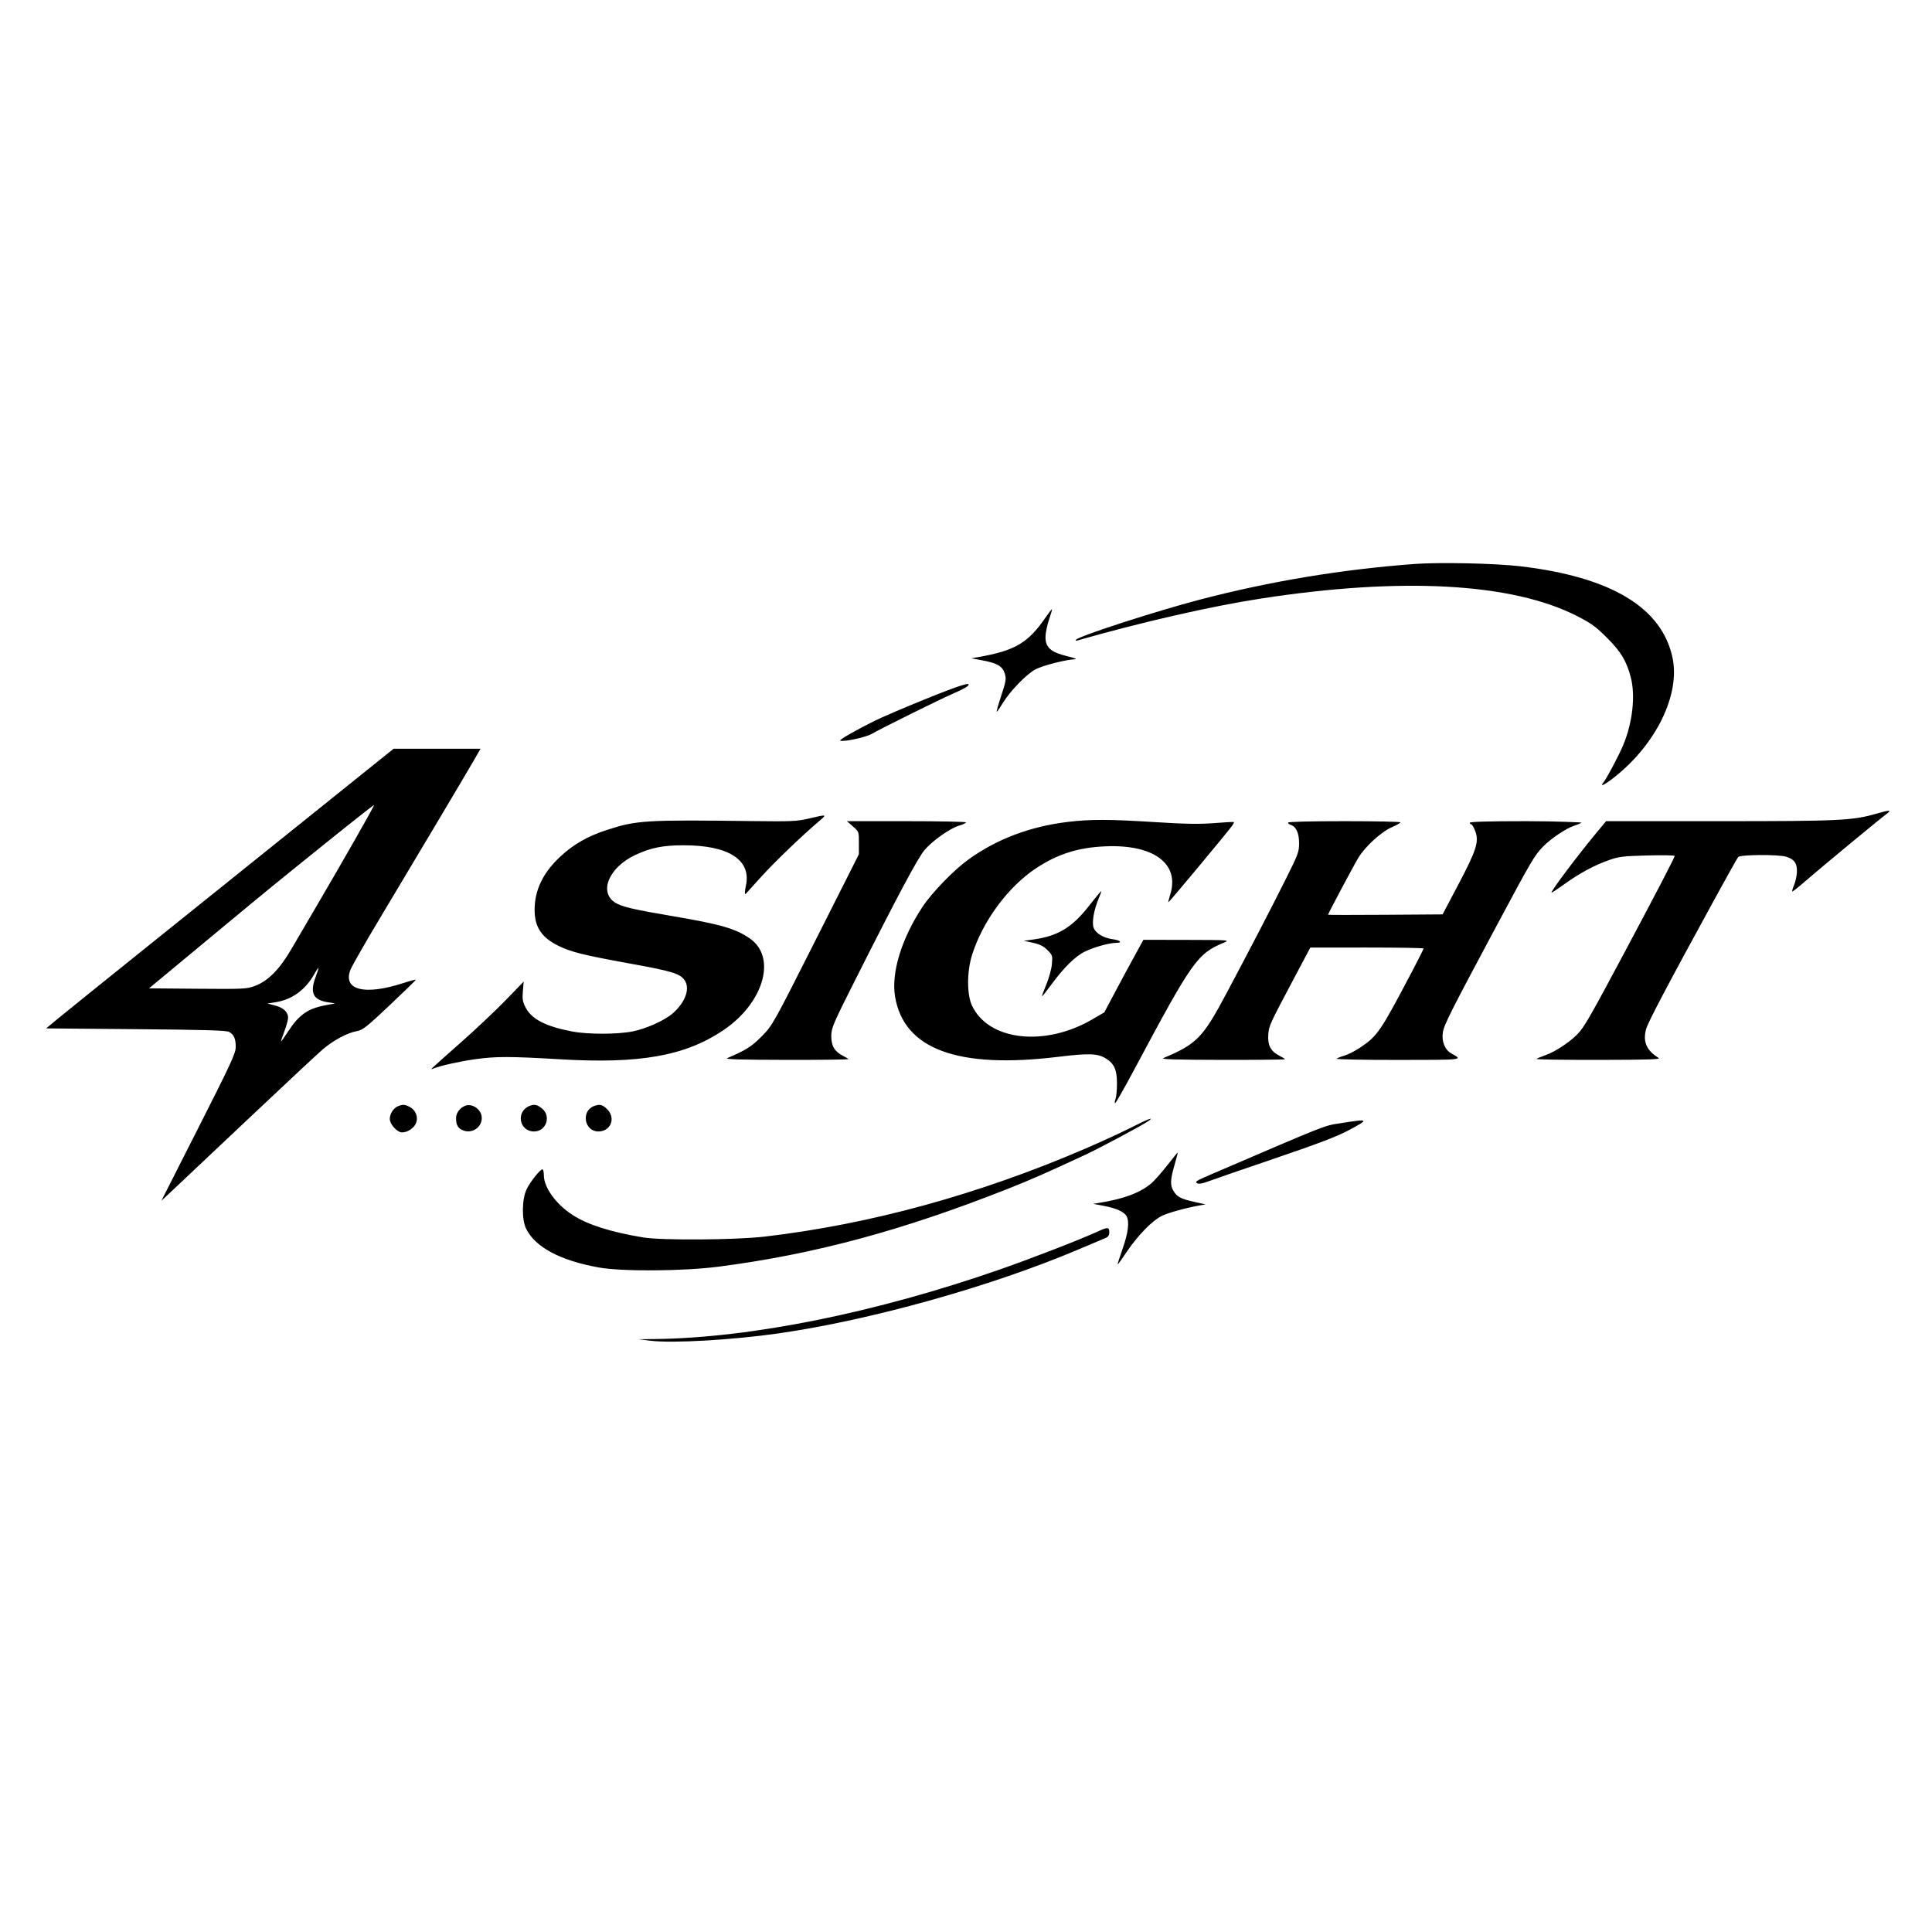
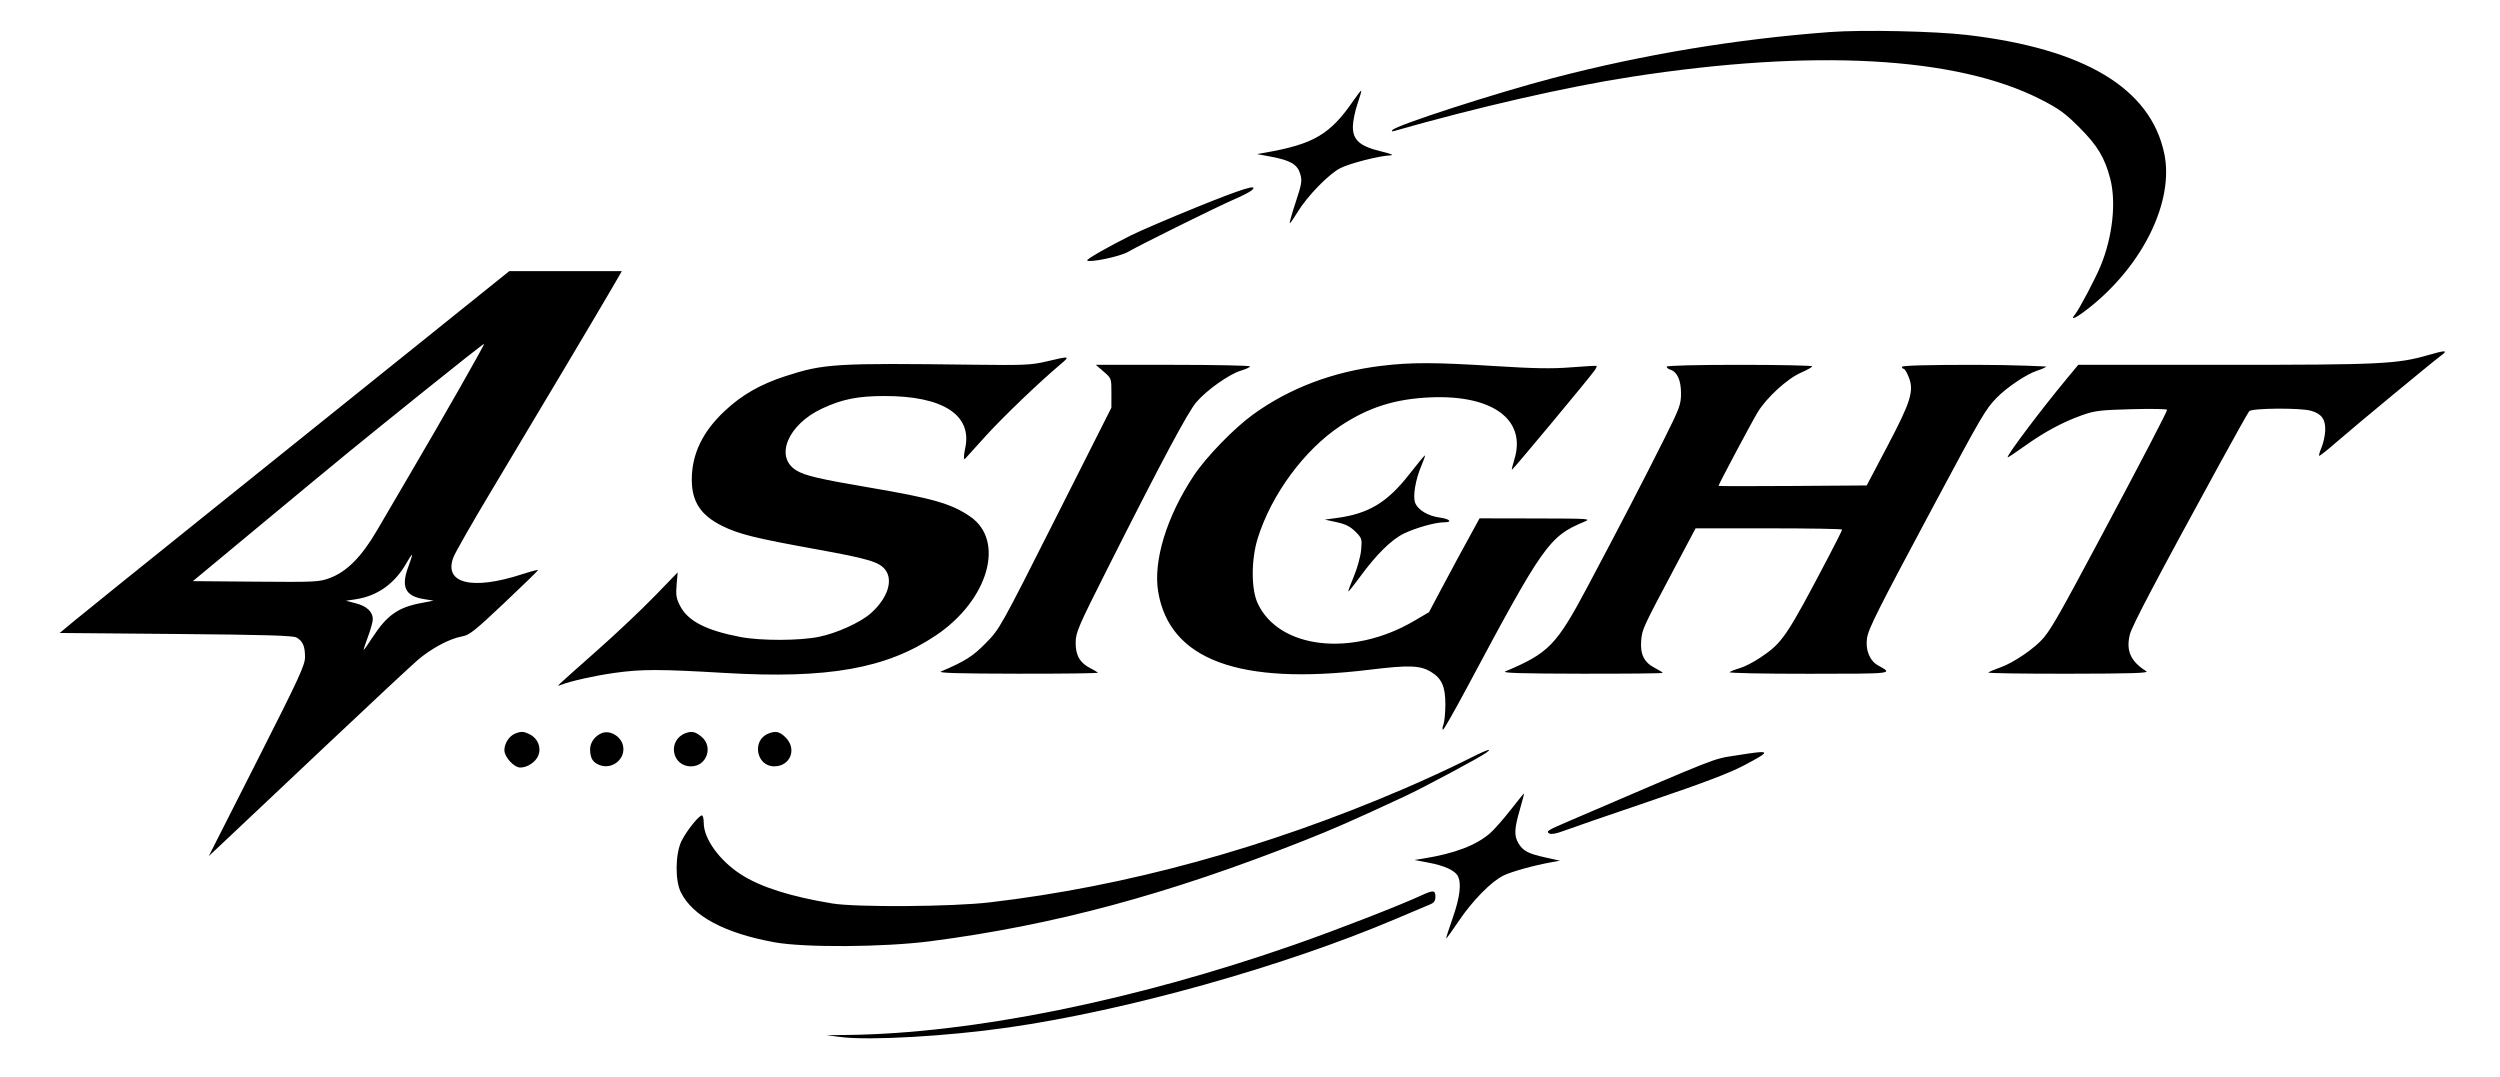
- <svg xmlns="http://www.w3.org/2000/svg" viewBox="0 0 1254 1254">
+ <svg xmlns="http://www.w3.org/2000/svg" viewBox="0 350 1254 540">
  <style>
    @keyframes cinematic-in {
      0% { opacity: 0; transform: scale(0.6); filter: blur(12px); }
      100% { opacity: 1; transform: scale(1); filter: blur(0px); }
    }
    .logo-container {
      transform-origin: 627px 627px;
      animation: cinematic-in 1s cubic-bezier(0.22, 0.61, 0.36, 1) forwards;
      transition: transform 0.4s cubic-bezier(0.25, 0.46, 0.45, 0.94);
    }
    .logo-container:hover {
      transform: scale(1.03) skewX(2deg) skewY(-1deg);
    }
  </style>
  <g class="logo-container">
    <path d="M 918 366.067 C 870.848 369.581, 824.184 377.329, 779 389.146 C 750.439 396.615, 700.920 412.625, 698.500 415.172 C 697.811 415.898, 698.121 416.047, 699.500 415.654 C 741.183 403.750, 785.890 393.541, 818.256 388.534 C 909.644 374.396, 981.397 378.336, 1023.500 399.804 C 1032.805 404.548, 1035.816 406.729, 1043.040 413.956 C 1052.102 423.023, 1055.741 429.068, 1058.492 439.631 C 1061.590 451.526, 1059.658 468.930, 1053.623 483.500 C 1050.984 489.871, 1042.878 505.237, 1040.897 507.624 C 1037.924 511.206, 1041.414 509.567, 1048.141 504.221 C 1075.079 482.815, 1090.596 450.819, 1085.591 427 C 1078.723 394.317, 1045.637 374.437, 986.622 367.534 C 970.374 365.633, 934.200 364.860, 918 366.067 M 679 400.293 C 667.257 417.432, 659.020 422.299, 634.500 426.584 L 630.500 427.283 637.500 428.591 C 647.296 430.421, 650.754 432.448, 652.176 437.194 C 653.218 440.672, 652.985 442.125, 649.879 451.532 C 647.978 457.289, 646.665 461.987, 646.962 461.972 C 647.258 461.956, 649.027 459.421, 650.894 456.337 C 655.700 448.401, 666.534 437.270, 672.294 434.351 C 677.159 431.886, 691.774 428.156, 697.500 427.919 C 699.419 427.839, 697.616 427.100, 692.500 425.868 C 681.960 423.329, 678.450 420.136, 678.609 413.229 C 678.669 410.628, 679.704 405.635, 680.909 402.133 C 682.114 398.632, 682.965 395.636, 682.800 395.475 C 682.635 395.315, 680.925 397.483, 679 400.293 M 600 454.028 C 586.525 459.495, 571.900 465.765, 567.500 467.960 C 555.496 473.951, 544.765 480.099, 545.329 480.663 C 546.539 481.872, 561.789 478.668, 565.760 476.369 C 572.176 472.657, 610.444 453.723, 619 450.029 C 623.125 448.248, 627.159 446.163, 627.964 445.395 C 631.478 442.047, 623.336 444.561, 600 454.028 M 205.354 526.250 C 177.797 548.388, 130.331 586.505, 99.875 610.956 C 69.419 635.407, 41.225 658.132, 37.222 661.456 L 29.945 667.500 88.222 668 C 132.812 668.383, 147.023 668.799, 148.727 669.773 C 151.869 671.569, 153 674.154, 153 679.539 C 153 683.656, 150.138 689.853, 128.858 731.822 L 104.716 779.434 114.257 770.467 C 119.504 765.535, 141.731 744.569, 163.649 723.877 C 185.567 703.184, 206.200 683.935, 209.500 681.102 C 216.342 675.227, 225.538 670.319, 231.730 669.238 C 235.432 668.592, 238.068 666.507, 252.888 652.500 C 262.199 643.700, 269.858 636.251, 269.908 635.948 C 269.959 635.644, 266.288 636.605, 261.750 638.083 C 236.759 646.225, 222.421 642.661, 227.427 629.553 C 228.353 627.127, 236.889 612.173, 246.396 596.321 C 268.883 558.827, 301.077 504.728, 307.137 494.250 L 311.909 486 283.684 486 L 255.459 486 205.354 526.250 M 211.890 546.846 C 175.431 576.210, 174.916 576.632, 131.118 612.972 L 96.735 641.500 128.293 641.764 C 158.252 642.015, 160.135 641.922, 165.460 639.929 C 174.056 636.713, 181.451 629.210, 189.260 615.781 C 192.869 609.577, 200.186 597.075, 205.520 588 C 222.067 559.853, 243.154 522.820, 242.819 522.498 C 242.644 522.330, 228.725 533.286, 211.890 546.846 M 1218 528.106 C 1202.441 532.604, 1194.210 533, 1116.193 533 L 1042.455 533 1036.448 540.250 C 1023.619 555.732, 1007 577.818, 1007 579.384 C 1007 579.672, 1010.712 577.236, 1015.250 573.970 C 1025.199 566.810, 1034.577 561.744, 1044.277 558.291 C 1050.714 556, 1053.433 555.668, 1069.250 555.248 C 1079.013 554.989, 1087 555.127, 1087 555.555 C 1087 556.524, 1074.433 580.676, 1054.247 618.500 C 1033.561 657.262, 1029.327 664.746, 1025.279 669.695 C 1020.964 674.973, 1010.122 682.421, 1003.247 684.831 C 1000.358 685.844, 997.695 686.971, 997.330 687.336 C 996.965 687.701, 1015.079 687.974, 1037.583 687.941 C 1069.663 687.895, 1078.087 687.625, 1076.586 686.691 C 1068.708 681.788, 1066.265 676.268, 1068.376 668.133 C 1069.517 663.731, 1081.992 640.050, 1113.478 582.510 C 1120.999 568.766, 1127.624 556.954, 1128.199 556.260 C 1129.493 554.701, 1153.680 554.506, 1159.100 556.011 C 1164.462 557.500, 1166.532 560.319, 1166.333 565.857 C 1166.241 568.411, 1165.427 572.236, 1164.524 574.358 C 1163.621 576.480, 1163.065 578.398, 1163.287 578.620 C 1163.509 578.842, 1167.473 575.717, 1172.095 571.676 C 1180.866 564.008, 1219.638 531.923, 1224.627 528.205 C 1228.087 525.626, 1226.652 525.605, 1218 528.106 M 525 531.284 C 517.336 533.094, 513.794 533.258, 489 532.947 C 418.775 532.066, 413.354 532.392, 394 538.670 C 381.404 542.755, 372.161 548.047, 363.546 556.106 C 352.383 566.548, 347 577.777, 347 590.621 C 347 601.700, 351.518 608.519, 362.410 613.881 C 370.669 617.947, 378.766 619.953, 409.123 625.453 C 435.576 630.246, 440.932 631.827, 444.019 635.751 C 448.225 641.098, 445.158 650.289, 436.693 657.704 C 431.443 662.303, 419.735 667.602, 410.792 669.427 C 400.980 671.429, 381.615 671.467, 371.352 669.503 C 354.209 666.223, 345.087 661.532, 341.175 653.985 C 339.226 650.227, 338.936 648.497, 339.381 643.310 L 339.914 637.119 328.207 649.195 C 321.768 655.836, 308.850 668.029, 299.500 676.291 C 290.150 684.552, 281.825 691.981, 281 692.798 C 279.669 694.116, 279.726 694.195, 281.500 693.494 C 286.270 691.610, 298.304 688.925, 308.284 687.519 C 321.784 685.617, 330.878 685.622, 363.500 687.545 C 415.355 690.602, 444.691 685.383, 469.500 668.685 C 495.765 651.008, 504.332 621.268, 486.661 609.111 C 477.232 602.623, 467.896 599.948, 435.500 594.450 C 411.128 590.314, 403.680 588.557, 399.422 585.941 C 388.412 579.175, 395.196 562.931, 412.377 554.922 C 422.428 550.236, 430.194 548.670, 443.500 548.643 C 473.076 548.583, 487.886 558.200, 484.109 575.012 C 483.257 578.802, 483.343 581.325, 484.276 579.917 C 484.428 579.688, 489.020 574.611, 494.482 568.635 C 503.580 558.681, 520.986 542, 531.930 532.746 C 536.913 528.532, 536.772 528.503, 525 531.284 M 692.909 533.500 C 668.600 536.446, 646.954 544.635, 628.667 557.802 C 619.100 564.689, 604.990 579.231, 598.771 588.611 C 585.198 609.085, 578.356 631.442, 580.949 646.855 C 586.696 681.020, 621.563 693.901, 686.792 685.957 C 706.813 683.518, 712.347 683.708, 717.792 687.020 C 723.164 690.287, 724.992 694.388, 724.996 703.185 C 724.998 707.412, 724.561 712.024, 724.025 713.435 C 723.488 714.846, 723.392 716, 723.810 716 C 724.228 716, 729.677 706.438, 735.918 694.750 C 774.067 623.315, 777.050 619.089, 794.452 611.806 C 798.393 610.156, 797.756 610.110, 770.320 610.056 L 742.140 610 737.912 617.750 C 735.587 622.013, 732.574 627.525, 731.218 630 C 729.861 632.475, 726.058 639.580, 722.766 645.790 L 716.781 657.080 709.184 661.526 C 678.070 679.740, 641.383 675.515, 630.799 652.500 C 627.539 645.411, 627.567 630.643, 630.861 620.054 C 637.675 598.143, 654.171 575.709, 672.327 563.658 C 686.402 554.316, 699.744 550.082, 717.500 549.322 C 748.769 547.983, 765.754 560.542, 759.603 580.453 C 758.762 583.178, 758.194 585.528, 758.343 585.676 C 758.615 585.949, 797.116 539.707, 799.765 535.925 C 800.557 534.795, 801.046 533.733, 800.852 533.564 C 800.658 533.395, 794.908 533.704, 788.074 534.251 C 778.509 535.016, 769.641 534.868, 749.574 533.606 C 719.610 531.721, 707.770 531.699, 692.909 533.500 M 553.583 536.388 C 557.481 539.759, 557.500 539.812, 557.485 547.138 L 557.471 554.500 529.485 609.970 C 501.805 664.837, 501.424 665.518, 494.500 672.563 C 487.937 679.240, 484.071 681.687, 472 686.805 C 470.181 687.576, 480.638 687.883, 510.417 687.932 C 532.921 687.970, 551.069 687.736, 550.746 687.412 C 550.423 687.089, 548.692 686.077, 546.900 685.162 C 541.655 682.486, 539.492 678.701, 539.555 672.310 C 539.606 667.198, 540.817 664.378, 555.304 635.636 C 582.773 581.137, 595.839 556.664, 600.129 551.678 C 605.389 545.566, 616.650 537.620, 622.499 535.892 C 624.975 535.161, 627 534.212, 627 533.782 C 627 533.352, 609.600 533, 588.333 533 L 549.667 533 553.583 536.388 M 836 533.933 C 836 534.446, 836.860 535.138, 837.911 535.472 C 841.306 536.549, 843.200 540.779, 843.200 547.287 C 843.200 552.887, 842.560 554.619, 834.651 570.420 C 824.485 590.732, 812.170 614.456, 796.197 644.500 C 780.690 673.665, 776.851 677.608, 755 686.812 C 753.190 687.574, 763.746 687.883, 793.250 687.932 C 815.663 687.970, 834 687.784, 834 687.520 C 834 687.257, 832.209 686.127, 830.021 685.011 C 824.707 682.300, 822.655 678.173, 823.222 671.338 C 823.698 665.597, 823.893 665.173, 840.293 634.261 L 850.500 615.022 887.250 615.011 C 907.462 615.011, 924 615.291, 924 615.646 C 924 616.001, 921.024 621.964, 917.387 628.896 C 896.015 669.626, 894.135 672.406, 882.857 679.937 C 879.528 682.160, 874.936 684.509, 872.652 685.158 C 870.369 685.806, 868.073 686.711, 867.550 687.169 C 867.028 687.626, 885.028 687.986, 907.550 687.968 C 950.641 687.935, 949.740 688.044, 942.033 683.773 C 937.839 681.448, 935.623 676, 936.498 670.164 C 937.233 665.262, 941.448 656.876, 970.257 603 C 994.033 558.536, 995.936 555.279, 1001.431 549.624 C 1006.640 544.265, 1016.533 537.622, 1021.822 535.933 C 1023.845 535.287, 1025.927 534.363, 1026.450 533.879 C 1026.998 533.879, 1011.859 533, 990.700 533 C 966.900 533, 954 533.351, 954 534 C 954 534.550, 954.413 535, 954.917 535 C 955.422 535, 956.589 536.975, 957.511 539.390 C 960.113 546.204, 958.405 551.631, 946.618 574 L 936.343 593.500 899.171 593.762 C 878.727 593.906, 862 593.888, 862 593.722 C 862 593.017, 878.493 562.014, 881.642 556.800 C 886.103 549.413, 896.573 539.864, 903.502 536.865 C 906.507 535.564, 908.974 534.163, 908.983 533.750 C 908.992 533.337, 892.575 533, 872.500 533 C 850.592 533, 836 533.373, 836 533.933 M 706.992 587.776 C 695.909 602.012, 686.545 607.670, 670.500 609.824 L 664.500 610.630 670.466 611.931 C 674.903 612.898, 677.307 614.107, 679.851 616.651 C 683.134 619.934, 683.250 620.304, 682.746 625.864 C 682.457 629.050, 680.830 634.967, 679.129 639.014 C 677.429 643.060, 676.169 646.502, 676.329 646.663 C 676.490 646.823, 679.209 643.415, 682.372 639.090 C 690.435 628.067, 697.991 620.636, 704.194 617.632 C 710.105 614.768, 719.943 612, 724.210 612 C 728.774 612, 727.378 610.308, 722.250 609.624 C 716.313 608.833, 711.281 605.837, 709.864 602.250 C 708.568 598.970, 710.007 590.483, 713.068 583.342 C 714.158 580.798, 714.923 578.590, 714.768 578.434 C 714.612 578.279, 711.113 582.482, 706.992 587.776 M 203.978 632.261 C 198.156 642.640, 189.414 648.924, 178.500 650.578 L 173.500 651.335 178.500 652.625 C 183.949 654.030, 187 656.888, 187 660.588 C 187 661.889, 185.895 665.890, 184.545 669.477 C 183.194 673.065, 182.242 676, 182.427 676 C 182.613 676, 184.670 673.075, 186.999 669.501 C 194.025 658.718, 199.681 654.703, 210.862 652.561 L 217.500 651.289 212.738 650.529 C 203.128 648.996, 200.973 644.356, 204.976 633.820 C 206.063 630.960, 206.818 628.485, 206.654 628.321 C 206.490 628.157, 205.286 629.930, 203.978 632.261 M 258.357 717.992 C 255.390 719.189, 253 722.896, 253 726.299 C 253 729.724, 257.835 735, 260.973 735 C 264.516 735, 268.645 732.272, 269.980 729.047 C 271.625 725.077, 269.865 720.499, 265.909 718.453 C 262.755 716.822, 261.452 716.743, 258.357 717.992 M 302 717.685 C 298.530 719.002, 296 722.398, 296 725.740 C 296 730.337, 297.384 732.590, 300.979 733.843 C 307.364 736.069, 313.924 730.485, 312.507 724.031 C 311.489 719.398, 306.087 716.135, 302 717.685 M 344 717.706 C 334.676 721.115, 336.791 734.400, 346.657 734.400 C 354.446 734.400, 357.919 724.634, 351.923 719.589 C 348.911 717.055, 347.015 716.604, 344 717.706 M 385.357 717.992 C 376.996 721.366, 379.368 734.400, 388.343 734.400 C 396.443 734.400, 399.879 725.725, 394.077 719.923 C 391.075 716.921, 389.096 716.483, 385.357 717.992 M 733.957 731.976 C 727.609 735.186, 714.334 741.289, 704.457 745.537 C 635.147 775.351, 564.846 794.641, 496.345 802.641 C 477.499 804.842, 429.569 805.170, 417.500 803.182 C 396.506 799.722, 381.455 794.940, 371.666 788.618 C 360.903 781.667, 353 770.737, 353 762.804 C 353 760.712, 352.585 759, 352.078 759 C 350.559 759, 344.276 766.896, 341.841 771.864 C 338.738 778.195, 338.549 791.578, 341.479 797.500 C 347.426 809.519, 363.466 818.099, 388.500 822.652 C 403.556 825.391, 443.404 825.131, 466.500 822.144 C 528.418 814.136, 585.705 798.713, 654.189 771.614 C 669.190 765.679, 678.468 761.601, 704.500 749.500 C 713.778 745.188, 742.563 729.795, 745.502 727.574 C 749.315 724.692, 745.440 726.170, 733.957 731.976 M 870.500 728.976 C 858.842 730.827, 863.753 728.893, 787 761.858 C 776.021 766.573, 775.304 767.031, 777.216 768.101 C 778.118 768.606, 780.787 768.121, 784.095 766.853 C 787.068 765.713, 806.484 759.012, 827.242 751.962 C 854.746 742.621, 867.697 737.700, 874.987 733.822 C 889.020 726.355, 888.763 726.077, 870.500 728.976 M 757.668 756.322 C 754.094 760.899, 749.537 766.078, 747.541 767.830 C 740.526 773.989, 729.788 778.091, 714 780.640 L 709.500 781.367 716.276 782.649 C 724.491 784.203, 729.681 786.542, 731.214 789.380 C 733.174 793.009, 732.316 800.107, 728.662 810.490 C 726.729 815.985, 725.261 820.594, 725.399 820.732 C 725.537 820.871, 728.298 817.050, 731.535 812.242 C 738.597 801.750, 748.023 792.136, 754.160 789.165 C 758.387 787.118, 769.574 784.028, 778.500 782.441 L 782.500 781.730 775 780.064 C 766.458 778.165, 763.907 776.805, 761.616 772.928 C 759.425 769.218, 759.580 765.678, 762.350 756.113 C 763.642 751.651, 764.580 748, 764.433 748 C 764.286 748, 761.242 751.745, 757.668 756.322 M 713 799.119 C 701.666 804.347, 670.419 816.482, 649.375 823.831 C 568.763 851.979, 487.638 868.370, 425.170 869.130 L 414.500 869.259 422 870.203 C 436.266 871.998, 475.250 869.769, 505.500 865.429 C 565.215 856.863, 643.742 834.870, 700.145 810.915 C 708.040 807.562, 715.737 804.311, 717.250 803.690 C 719.320 802.841, 720 801.874, 720 799.781 C 720 796.463, 718.971 796.366, 713 799.119" fill-rule="evenodd" stroke="none" />
  </g>
</svg>
